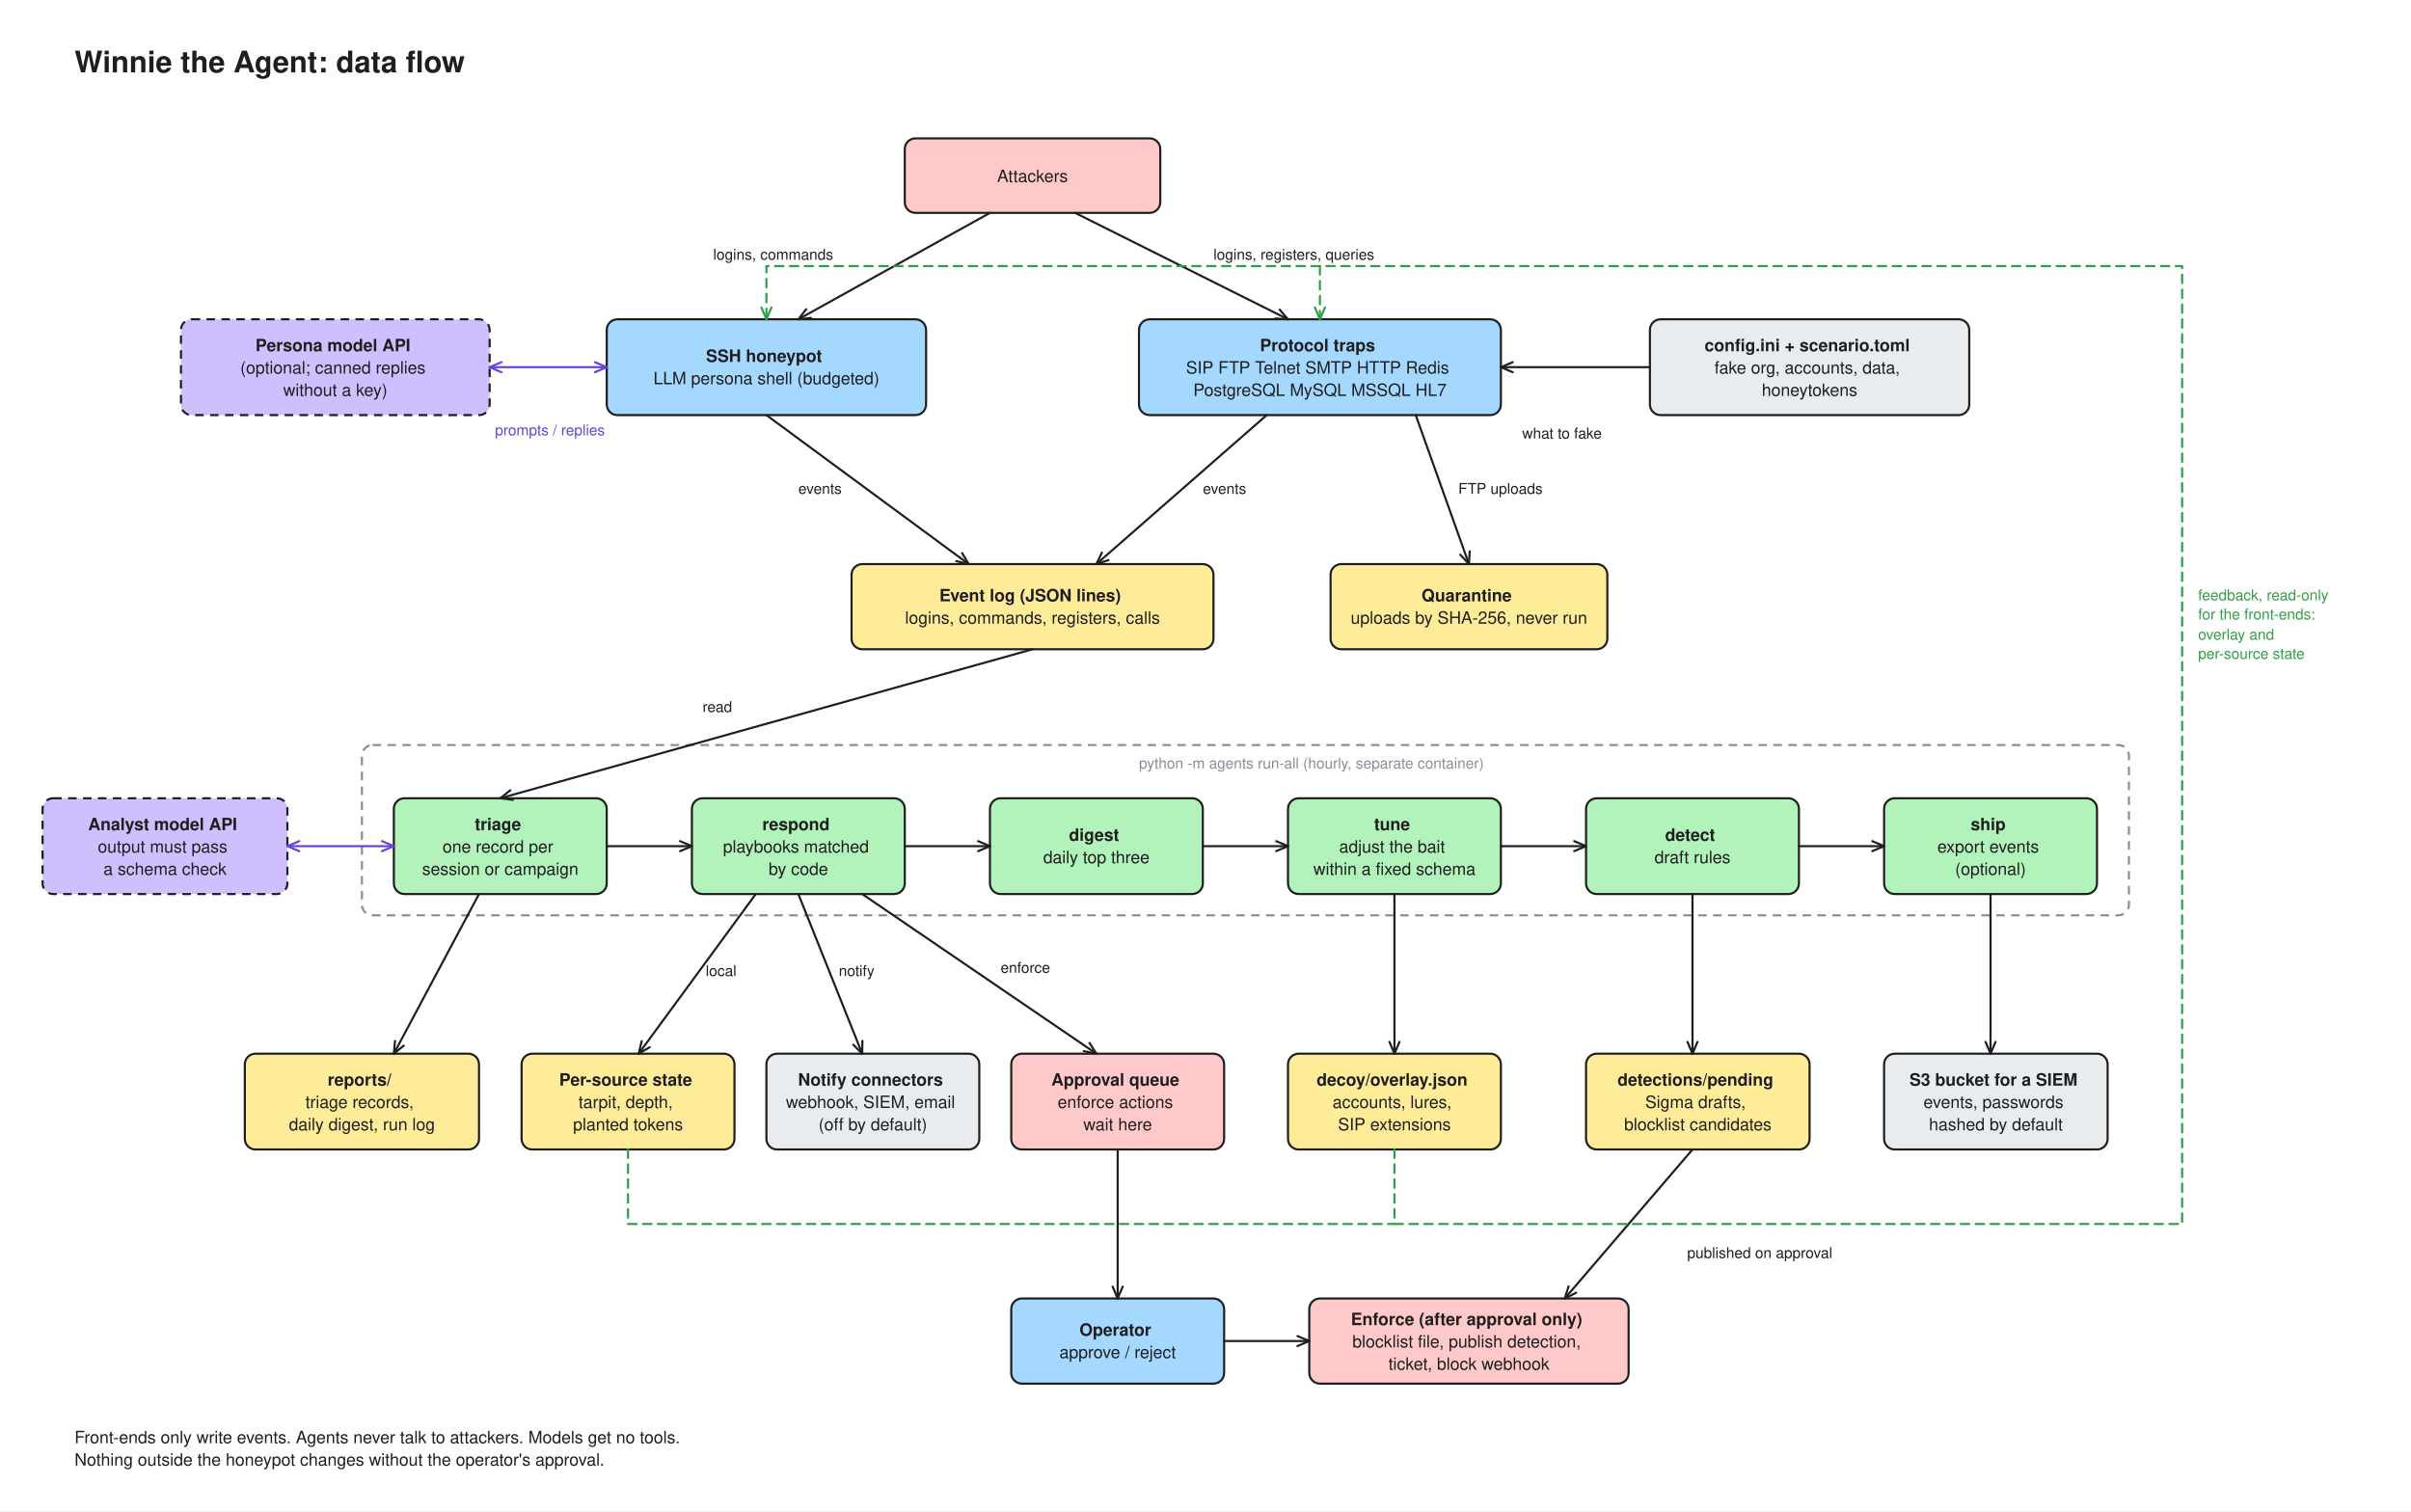
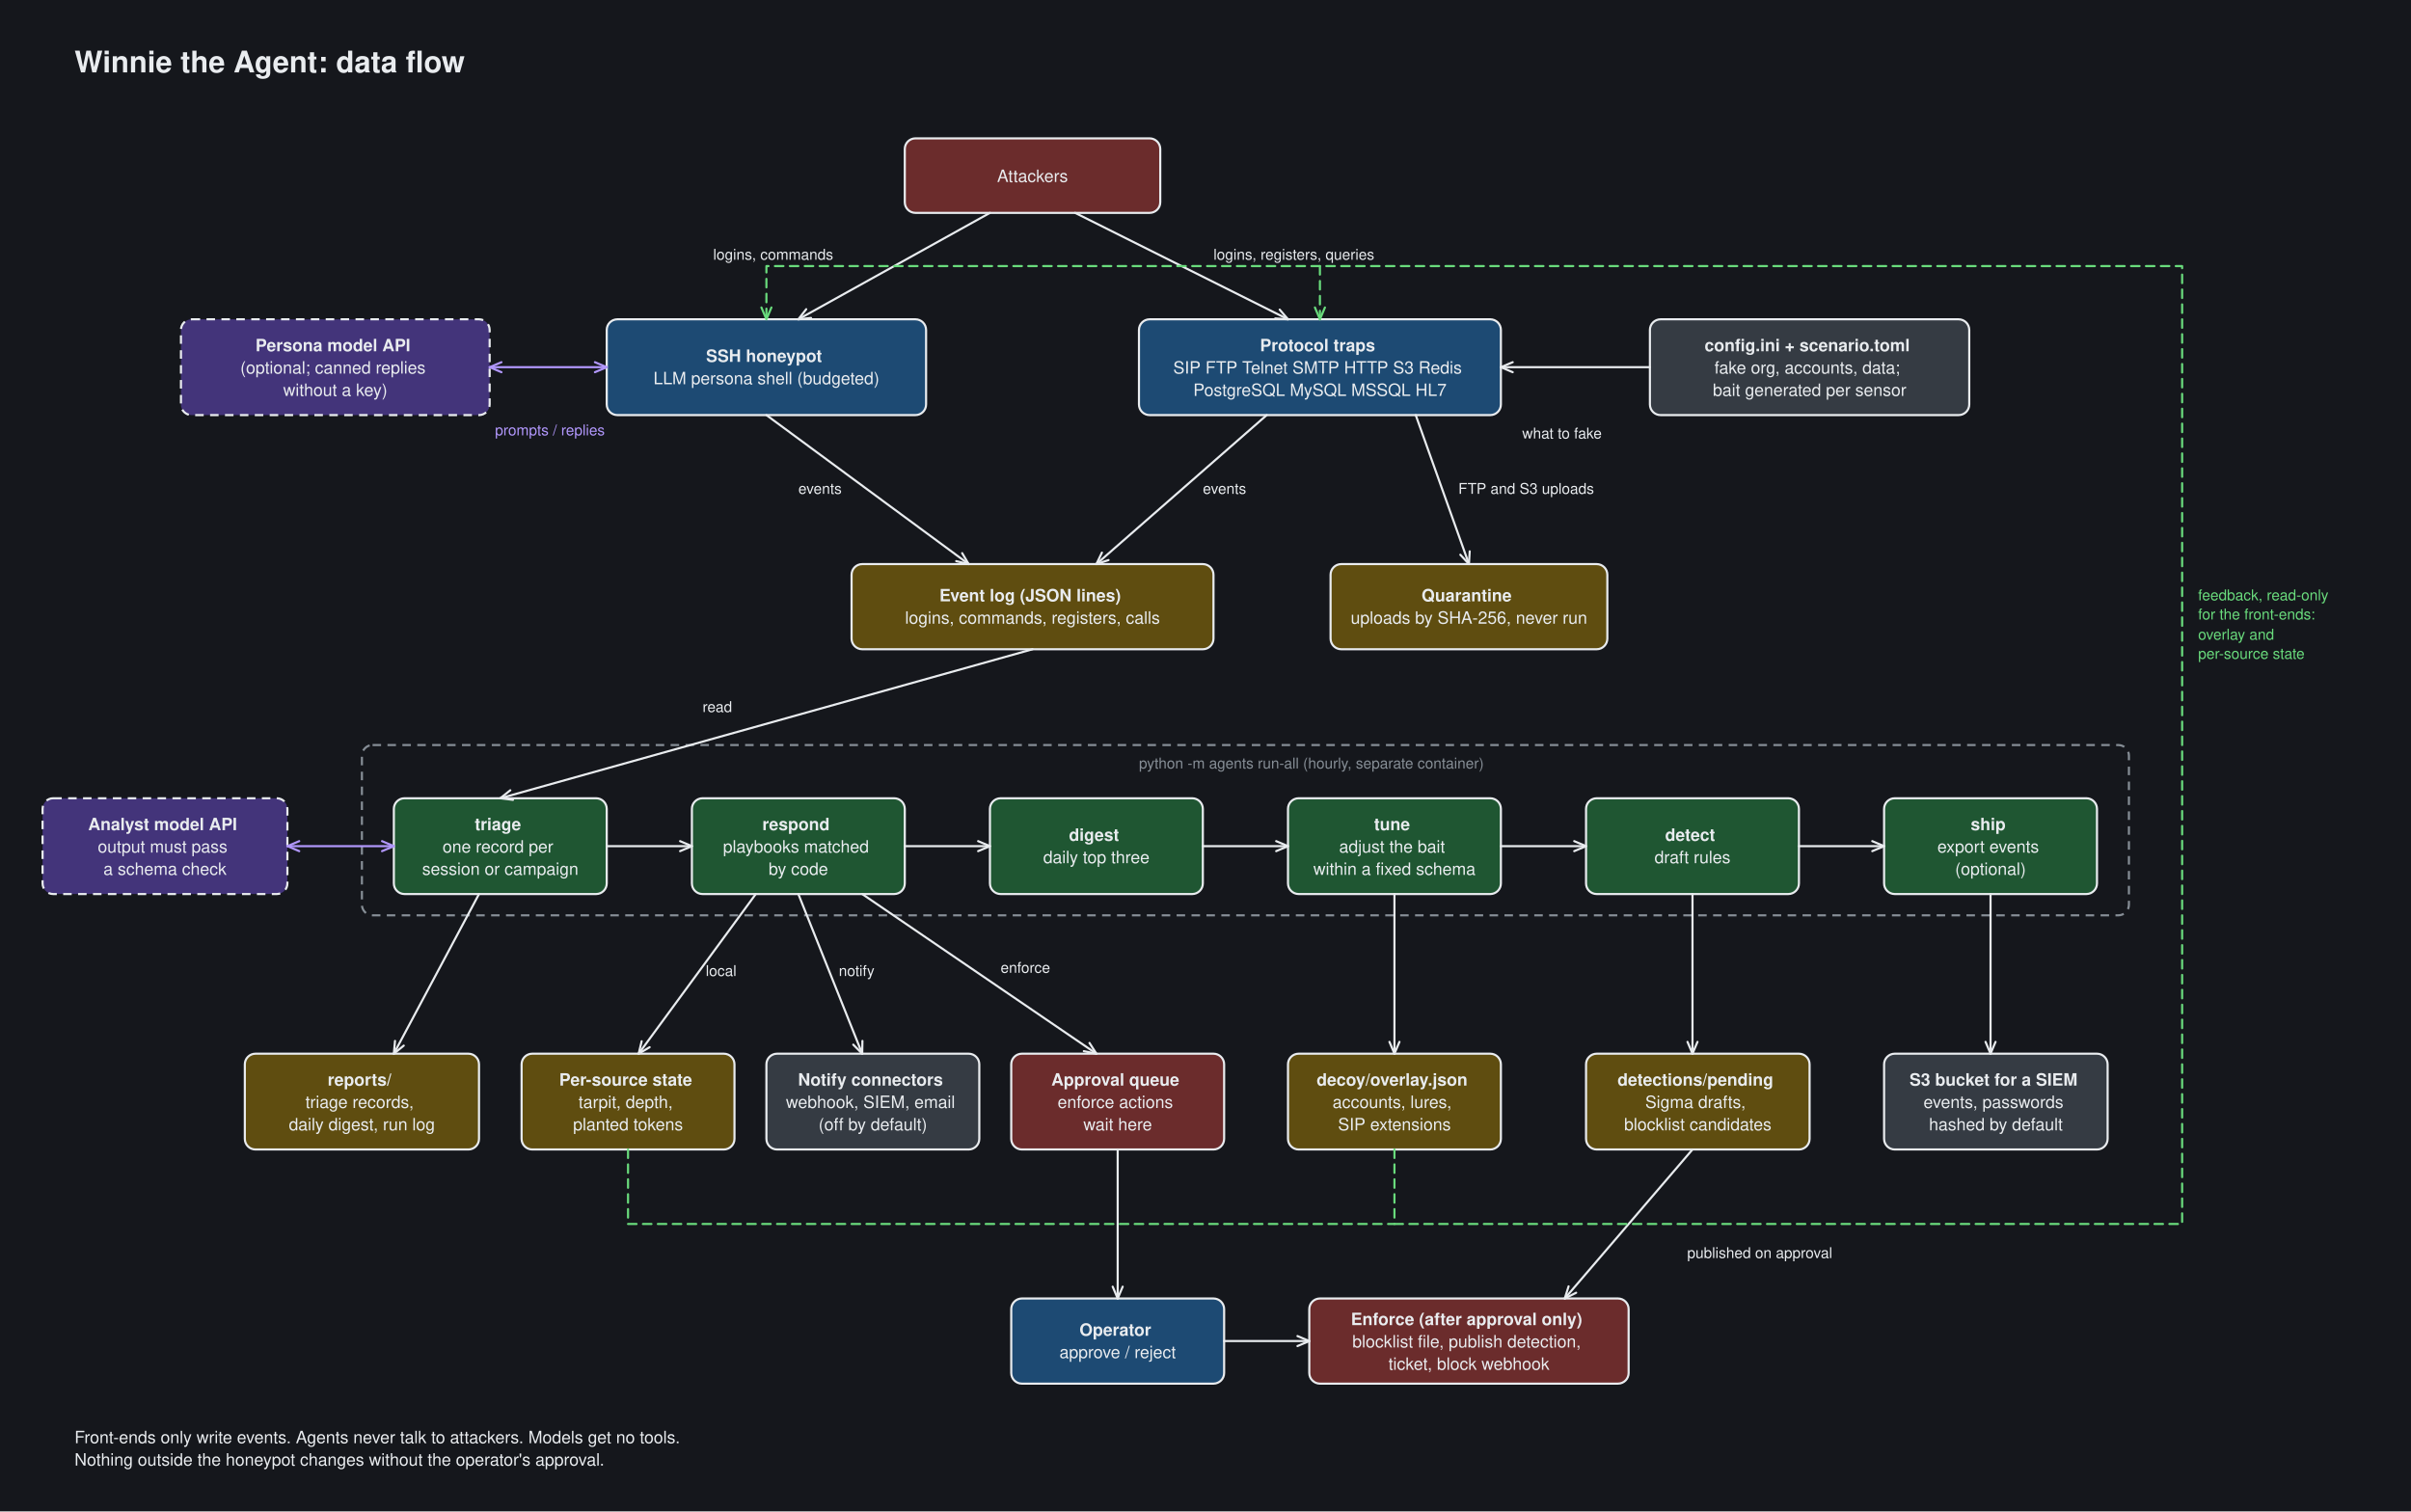
<svg xmlns="http://www.w3.org/2000/svg" viewBox="0 0 2265 1420" width="2265" height="1420" role="img" aria-labelledby="t d" font-family="-apple-system, BlinkMacSystemFont, 'Segoe UI', Helvetica, Arial, sans-serif">
-   <rect width="2265" height="1420" fill="#ffffff" />
-   <rect x="850" y="130" width="240" height="70" rx="10" fill="#ffc9c9" stroke="#1e1e1e" stroke-width="2" />
-   <rect x="570" y="300" width="300" height="90" rx="10" fill="#a5d8ff" stroke="#1e1e1e" stroke-width="2" />
-   <rect x="1070" y="300" width="340" height="90" rx="10" fill="#a5d8ff" stroke="#1e1e1e" stroke-width="2" />
-   <rect x="170" y="300" width="290" height="90" rx="10" fill="#d0bfff" stroke="#1e1e1e" stroke-width="2" stroke-dasharray="8 6" />
-   <rect x="1550" y="300" width="300" height="90" rx="10" fill="#e9ecef" stroke="#1e1e1e" stroke-width="2" />
-   <rect x="800" y="530" width="340" height="80" rx="10" fill="#ffec99" stroke="#1e1e1e" stroke-width="2" />
-   <rect x="1250" y="530" width="260" height="80" rx="10" fill="#ffec99" stroke="#1e1e1e" stroke-width="2" />
+   <rect width="2265" height="1420" fill="#15171c" />
+   <rect x="850" y="130" width="240" height="70" rx="10" fill="#6b2c2c" stroke="#e9ecef" stroke-width="2" />
+   <rect x="570" y="300" width="300" height="90" rx="10" fill="#1d4a73" stroke="#e9ecef" stroke-width="2" />
+   <rect x="1070" y="300" width="340" height="90" rx="10" fill="#1d4a73" stroke="#e9ecef" stroke-width="2" />
+   <rect x="170" y="300" width="290" height="90" rx="10" fill="#43347a" stroke="#e9ecef" stroke-width="2" stroke-dasharray="8 6" />
+   <rect x="1550" y="300" width="300" height="90" rx="10" fill="#353b43" stroke="#e9ecef" stroke-width="2" />
+   <rect x="800" y="530" width="340" height="80" rx="10" fill="#5f4d10" stroke="#e9ecef" stroke-width="2" />
+   <rect x="1250" y="530" width="260" height="80" rx="10" fill="#5f4d10" stroke="#e9ecef" stroke-width="2" />
  <rect x="340" y="700" width="1660" height="160" rx="10" fill="none" stroke="#868e96" stroke-width="2" stroke-dasharray="8 6" />
-   <rect x="370" y="750" width="200" height="90" rx="10" fill="#b2f2bb" stroke="#1e1e1e" stroke-width="2" />
-   <rect x="650" y="750" width="200" height="90" rx="10" fill="#b2f2bb" stroke="#1e1e1e" stroke-width="2" />
-   <rect x="930" y="750" width="200" height="90" rx="10" fill="#b2f2bb" stroke="#1e1e1e" stroke-width="2" />
-   <rect x="1210" y="750" width="200" height="90" rx="10" fill="#b2f2bb" stroke="#1e1e1e" stroke-width="2" />
-   <rect x="1490" y="750" width="200" height="90" rx="10" fill="#b2f2bb" stroke="#1e1e1e" stroke-width="2" />
-   <rect x="1770" y="750" width="200" height="90" rx="10" fill="#b2f2bb" stroke="#1e1e1e" stroke-width="2" />
-   <rect x="40" y="750" width="230" height="90" rx="10" fill="#d0bfff" stroke="#1e1e1e" stroke-width="2" stroke-dasharray="8 6" />
-   <rect x="230" y="990" width="220" height="90" rx="10" fill="#ffec99" stroke="#1e1e1e" stroke-width="2" />
-   <rect x="490" y="990" width="200" height="90" rx="10" fill="#ffec99" stroke="#1e1e1e" stroke-width="2" />
-   <rect x="720" y="990" width="200" height="90" rx="10" fill="#e9ecef" stroke="#1e1e1e" stroke-width="2" />
-   <rect x="950" y="990" width="200" height="90" rx="10" fill="#ffc9c9" stroke="#1e1e1e" stroke-width="2" />
-   <rect x="1210" y="990" width="200" height="90" rx="10" fill="#ffec99" stroke="#1e1e1e" stroke-width="2" />
-   <rect x="1490" y="990" width="210" height="90" rx="10" fill="#ffec99" stroke="#1e1e1e" stroke-width="2" />
-   <rect x="1770" y="990" width="210" height="90" rx="10" fill="#e9ecef" stroke="#1e1e1e" stroke-width="2" />
-   <rect x="950" y="1220" width="200" height="80" rx="10" fill="#a5d8ff" stroke="#1e1e1e" stroke-width="2" />
-   <rect x="1230" y="1220" width="300" height="80" rx="10" fill="#ffc9c9" stroke="#1e1e1e" stroke-width="2" />
-   <polyline fill="none" stroke="#1e1e1e" stroke-width="2" stroke-linejoin="round" stroke-linecap="round" points="930.0,200.0 750.0,300.0" />
-   <polyline fill="none" stroke="#1e1e1e" stroke-width="2" stroke-linecap="round" stroke-linejoin="round" points="757.4,290.5 750.0,300.0 761.9,298.7" />
-   <polyline fill="none" stroke="#1e1e1e" stroke-width="2" stroke-linejoin="round" stroke-linecap="round" points="1010.0,200.0 1210.0,300.0" />
-   <polyline fill="none" stroke="#1e1e1e" stroke-width="2" stroke-linecap="round" stroke-linejoin="round" points="1198.0,299.2 1210.0,300.0 1202.2,290.9" />
-   <polyline fill="none" stroke="#6741d9" stroke-width="2" stroke-linejoin="round" stroke-linecap="round" points="460.0,345.0 570.0,345.0" />
-   <polyline fill="none" stroke="#6741d9" stroke-width="2" stroke-linecap="round" stroke-linejoin="round" points="558.9,349.7 570.0,345.0 558.9,340.3" />
-   <polyline fill="none" stroke="#6741d9" stroke-width="2" stroke-linecap="round" stroke-linejoin="round" points="471.1,340.3 460.0,345.0 471.1,349.7" />
-   <polyline fill="none" stroke="#1e1e1e" stroke-width="2" stroke-linejoin="round" stroke-linecap="round" points="1550.0,345.0 1410.0,345.0" />
-   <polyline fill="none" stroke="#1e1e1e" stroke-width="2" stroke-linecap="round" stroke-linejoin="round" points="1421.1,340.3 1410.0,345.0 1421.1,349.7" />
-   <polyline fill="none" stroke="#1e1e1e" stroke-width="2" stroke-linejoin="round" stroke-linecap="round" points="720.0,390.0 910.0,530.0" />
-   <polyline fill="none" stroke="#1e1e1e" stroke-width="2" stroke-linecap="round" stroke-linejoin="round" points="898.3,527.2 910.0,530.0 903.9,519.7" />
-   <polyline fill="none" stroke="#1e1e1e" stroke-width="2" stroke-linejoin="round" stroke-linecap="round" points="1190.0,390.0 1030.0,530.0" />
-   <polyline fill="none" stroke="#1e1e1e" stroke-width="2" stroke-linecap="round" stroke-linejoin="round" points="1035.2,519.2 1030.0,530.0 1041.4,526.2" />
-   <polyline fill="none" stroke="#1e1e1e" stroke-width="2" stroke-linejoin="round" stroke-linecap="round" points="1330.0,390.0 1380.0,530.0" />
-   <polyline fill="none" stroke="#1e1e1e" stroke-width="2" stroke-linecap="round" stroke-linejoin="round" points="1371.9,521.2 1380.0,530.0 1380.7,518.0" />
-   <polyline fill="none" stroke="#1e1e1e" stroke-width="2" stroke-linejoin="round" stroke-linecap="round" points="970.0,610.0 470.0,750.0" />
-   <polyline fill="none" stroke="#1e1e1e" stroke-width="2" stroke-linecap="round" stroke-linejoin="round" points="479.4,742.5 470.0,750.0 481.9,751.5" />
-   <polyline fill="none" stroke="#6741d9" stroke-width="2" stroke-linejoin="round" stroke-linecap="round" points="270.0,795.0 370.0,795.0" />
-   <polyline fill="none" stroke="#6741d9" stroke-width="2" stroke-linecap="round" stroke-linejoin="round" points="358.9,799.7 370.0,795.0 358.9,790.3" />
-   <polyline fill="none" stroke="#6741d9" stroke-width="2" stroke-linecap="round" stroke-linejoin="round" points="281.1,790.3 270.0,795.0 281.1,799.7" />
-   <polyline fill="none" stroke="#1e1e1e" stroke-width="2" stroke-linejoin="round" stroke-linecap="round" points="570.0,795.0 650.0,795.0" />
-   <polyline fill="none" stroke="#1e1e1e" stroke-width="2" stroke-linecap="round" stroke-linejoin="round" points="638.9,799.7 650.0,795.0 638.9,790.3" />
-   <polyline fill="none" stroke="#1e1e1e" stroke-width="2" stroke-linejoin="round" stroke-linecap="round" points="850.0,795.0 930.0,795.0" />
-   <polyline fill="none" stroke="#1e1e1e" stroke-width="2" stroke-linecap="round" stroke-linejoin="round" points="918.9,799.7 930.0,795.0 918.9,790.3" />
-   <polyline fill="none" stroke="#1e1e1e" stroke-width="2" stroke-linejoin="round" stroke-linecap="round" points="1130.0,795.0 1210.0,795.0" />
-   <polyline fill="none" stroke="#1e1e1e" stroke-width="2" stroke-linecap="round" stroke-linejoin="round" points="1198.9,799.7 1210.0,795.0 1198.9,790.3" />
-   <polyline fill="none" stroke="#1e1e1e" stroke-width="2" stroke-linejoin="round" stroke-linecap="round" points="1410.0,795.0 1490.0,795.0" />
-   <polyline fill="none" stroke="#1e1e1e" stroke-width="2" stroke-linecap="round" stroke-linejoin="round" points="1478.9,799.7 1490.0,795.0 1478.9,790.3" />
-   <polyline fill="none" stroke="#1e1e1e" stroke-width="2" stroke-linejoin="round" stroke-linecap="round" points="1690.0,795.0 1770.0,795.0" />
-   <polyline fill="none" stroke="#1e1e1e" stroke-width="2" stroke-linecap="round" stroke-linejoin="round" points="1758.9,799.7 1770.0,795.0 1758.9,790.3" />
-   <polyline fill="none" stroke="#1e1e1e" stroke-width="2" stroke-linejoin="round" stroke-linecap="round" points="450.0,840.0 370.0,990.0" />
-   <polyline fill="none" stroke="#1e1e1e" stroke-width="2" stroke-linecap="round" stroke-linejoin="round" points="371.1,978.0 370.0,990.0 379.3,982.4" />
-   <polyline fill="none" stroke="#1e1e1e" stroke-width="2" stroke-linejoin="round" stroke-linecap="round" points="710.0,840.0 600.0,990.0" />
-   <polyline fill="none" stroke="#1e1e1e" stroke-width="2" stroke-linecap="round" stroke-linejoin="round" points="602.8,978.3 600.0,990.0 610.3,983.9" />
-   <polyline fill="none" stroke="#1e1e1e" stroke-width="2" stroke-linejoin="round" stroke-linecap="round" points="750.0,840.0 810.0,990.0" />
-   <polyline fill="none" stroke="#1e1e1e" stroke-width="2" stroke-linecap="round" stroke-linejoin="round" points="801.6,981.5 810.0,990.0 810.2,978.0" />
-   <polyline fill="none" stroke="#1e1e1e" stroke-width="2" stroke-linejoin="round" stroke-linecap="round" points="810.0,840.0 1030.0,990.0" />
-   <polyline fill="none" stroke="#1e1e1e" stroke-width="2" stroke-linecap="round" stroke-linejoin="round" points="1018.2,987.6 1030.0,990.0 1023.5,979.9" />
-   <polyline fill="none" stroke="#1e1e1e" stroke-width="2" stroke-linejoin="round" stroke-linecap="round" points="1310.0,840.0 1310.0,990.0" />
-   <polyline fill="none" stroke="#1e1e1e" stroke-width="2" stroke-linecap="round" stroke-linejoin="round" points="1305.3,978.9 1310.0,990.0 1314.7,978.9" />
-   <polyline fill="none" stroke="#1e1e1e" stroke-width="2" stroke-linejoin="round" stroke-linecap="round" points="1590.0,840.0 1590.0,990.0" />
-   <polyline fill="none" stroke="#1e1e1e" stroke-width="2" stroke-linecap="round" stroke-linejoin="round" points="1585.3,978.9 1590.0,990.0 1594.7,978.9" />
-   <polyline fill="none" stroke="#1e1e1e" stroke-width="2" stroke-linejoin="round" stroke-linecap="round" points="1870.0,840.0 1870.0,990.0" />
-   <polyline fill="none" stroke="#1e1e1e" stroke-width="2" stroke-linecap="round" stroke-linejoin="round" points="1865.3,978.9 1870.0,990.0 1874.7,978.9" />
-   <polyline fill="none" stroke="#1e1e1e" stroke-width="2" stroke-linejoin="round" stroke-linecap="round" points="1050.0,1080.0 1050.0,1220.0" />
-   <polyline fill="none" stroke="#1e1e1e" stroke-width="2" stroke-linecap="round" stroke-linejoin="round" points="1045.3,1208.9 1050.0,1220.0 1054.7,1208.9" />
-   <polyline fill="none" stroke="#1e1e1e" stroke-width="2" stroke-linejoin="round" stroke-linecap="round" points="1150.0,1260.0 1230.0,1260.0" />
-   <polyline fill="none" stroke="#1e1e1e" stroke-width="2" stroke-linecap="round" stroke-linejoin="round" points="1218.9,1264.7 1230.0,1260.0 1218.9,1255.3" />
-   <polyline fill="none" stroke="#1e1e1e" stroke-width="2" stroke-linejoin="round" stroke-linecap="round" points="1590.0,1080.0 1470.0,1220.0" />
-   <polyline fill="none" stroke="#1e1e1e" stroke-width="2" stroke-linecap="round" stroke-linejoin="round" points="1473.6,1208.6 1470.0,1220.0 1480.7,1214.6" />
-   <polyline fill="none" stroke="#2f9e44" stroke-width="2" stroke-linejoin="round" stroke-linecap="round" stroke-dasharray="8 6" points="1310.0,1080.0 1310.0,1150.0 2050.0,1150.0 2050.0,250.0 720.0,250.0 720.0,300.0" />
-   <polyline fill="none" stroke="#2f9e44" stroke-width="2" stroke-linecap="round" stroke-linejoin="round" points="715.3,288.9 720.0,300.0 724.7,288.9" />
-   <polyline fill="none" stroke="#2f9e44" stroke-width="2" stroke-linejoin="round" stroke-linecap="round" stroke-dasharray="8 6" points="590.0,1080.0 590.0,1150.0 1310.0,1150.0" />
-   <polyline fill="none" stroke="#2f9e44" stroke-width="2" stroke-linejoin="round" stroke-linecap="round" stroke-dasharray="8 6" points="1240.0,250.0 1240.0,300.0" />
-   <polyline fill="none" stroke="#2f9e44" stroke-width="2" stroke-linecap="round" stroke-linejoin="round" points="1235.3,288.9 1240.0,300.0 1244.7,288.9" />
-   <text x="70" font-size="28" fill="#1e1e1e" text-anchor="start">
+   <rect x="370" y="750" width="200" height="90" rx="10" fill="#1f5632" stroke="#e9ecef" stroke-width="2" />
+   <rect x="650" y="750" width="200" height="90" rx="10" fill="#1f5632" stroke="#e9ecef" stroke-width="2" />
+   <rect x="930" y="750" width="200" height="90" rx="10" fill="#1f5632" stroke="#e9ecef" stroke-width="2" />
+   <rect x="1210" y="750" width="200" height="90" rx="10" fill="#1f5632" stroke="#e9ecef" stroke-width="2" />
+   <rect x="1490" y="750" width="200" height="90" rx="10" fill="#1f5632" stroke="#e9ecef" stroke-width="2" />
+   <rect x="1770" y="750" width="200" height="90" rx="10" fill="#1f5632" stroke="#e9ecef" stroke-width="2" />
+   <rect x="40" y="750" width="230" height="90" rx="10" fill="#43347a" stroke="#e9ecef" stroke-width="2" stroke-dasharray="8 6" />
+   <rect x="230" y="990" width="220" height="90" rx="10" fill="#5f4d10" stroke="#e9ecef" stroke-width="2" />
+   <rect x="490" y="990" width="200" height="90" rx="10" fill="#5f4d10" stroke="#e9ecef" stroke-width="2" />
+   <rect x="720" y="990" width="200" height="90" rx="10" fill="#353b43" stroke="#e9ecef" stroke-width="2" />
+   <rect x="950" y="990" width="200" height="90" rx="10" fill="#6b2c2c" stroke="#e9ecef" stroke-width="2" />
+   <rect x="1210" y="990" width="200" height="90" rx="10" fill="#5f4d10" stroke="#e9ecef" stroke-width="2" />
+   <rect x="1490" y="990" width="210" height="90" rx="10" fill="#5f4d10" stroke="#e9ecef" stroke-width="2" />
+   <rect x="1770" y="990" width="210" height="90" rx="10" fill="#353b43" stroke="#e9ecef" stroke-width="2" />
+   <rect x="950" y="1220" width="200" height="80" rx="10" fill="#1d4a73" stroke="#e9ecef" stroke-width="2" />
+   <rect x="1230" y="1220" width="300" height="80" rx="10" fill="#6b2c2c" stroke="#e9ecef" stroke-width="2" />
+   <polyline fill="none" stroke="#e9ecef" stroke-width="2" stroke-linejoin="round" stroke-linecap="round" points="930.0,200.0 750.0,300.0" />
+   <polyline fill="none" stroke="#e9ecef" stroke-width="2" stroke-linecap="round" stroke-linejoin="round" points="757.4,290.5 750.0,300.0 761.9,298.7" />
+   <polyline fill="none" stroke="#e9ecef" stroke-width="2" stroke-linejoin="round" stroke-linecap="round" points="1010.0,200.0 1210.0,300.0" />
+   <polyline fill="none" stroke="#e9ecef" stroke-width="2" stroke-linecap="round" stroke-linejoin="round" points="1198.0,299.2 1210.0,300.0 1202.2,290.9" />
+   <polyline fill="none" stroke="#b197fc" stroke-width="2" stroke-linejoin="round" stroke-linecap="round" points="460.0,345.0 570.0,345.0" />
+   <polyline fill="none" stroke="#b197fc" stroke-width="2" stroke-linecap="round" stroke-linejoin="round" points="558.9,349.7 570.0,345.0 558.9,340.3" />
+   <polyline fill="none" stroke="#b197fc" stroke-width="2" stroke-linecap="round" stroke-linejoin="round" points="471.1,340.3 460.0,345.0 471.1,349.7" />
+   <polyline fill="none" stroke="#e9ecef" stroke-width="2" stroke-linejoin="round" stroke-linecap="round" points="1550.0,345.0 1410.0,345.0" />
+   <polyline fill="none" stroke="#e9ecef" stroke-width="2" stroke-linecap="round" stroke-linejoin="round" points="1421.1,340.3 1410.0,345.0 1421.1,349.7" />
+   <polyline fill="none" stroke="#e9ecef" stroke-width="2" stroke-linejoin="round" stroke-linecap="round" points="720.0,390.0 910.0,530.0" />
+   <polyline fill="none" stroke="#e9ecef" stroke-width="2" stroke-linecap="round" stroke-linejoin="round" points="898.3,527.2 910.0,530.0 903.9,519.7" />
+   <polyline fill="none" stroke="#e9ecef" stroke-width="2" stroke-linejoin="round" stroke-linecap="round" points="1190.0,390.0 1030.0,530.0" />
+   <polyline fill="none" stroke="#e9ecef" stroke-width="2" stroke-linecap="round" stroke-linejoin="round" points="1035.2,519.2 1030.0,530.0 1041.4,526.2" />
+   <polyline fill="none" stroke="#e9ecef" stroke-width="2" stroke-linejoin="round" stroke-linecap="round" points="1330.0,390.0 1380.0,530.0" />
+   <polyline fill="none" stroke="#e9ecef" stroke-width="2" stroke-linecap="round" stroke-linejoin="round" points="1371.9,521.2 1380.0,530.0 1380.7,518.0" />
+   <polyline fill="none" stroke="#e9ecef" stroke-width="2" stroke-linejoin="round" stroke-linecap="round" points="970.0,610.0 470.0,750.0" />
+   <polyline fill="none" stroke="#e9ecef" stroke-width="2" stroke-linecap="round" stroke-linejoin="round" points="479.4,742.5 470.0,750.0 481.9,751.5" />
+   <polyline fill="none" stroke="#b197fc" stroke-width="2" stroke-linejoin="round" stroke-linecap="round" points="270.0,795.0 370.0,795.0" />
+   <polyline fill="none" stroke="#b197fc" stroke-width="2" stroke-linecap="round" stroke-linejoin="round" points="358.9,799.7 370.0,795.0 358.9,790.3" />
+   <polyline fill="none" stroke="#b197fc" stroke-width="2" stroke-linecap="round" stroke-linejoin="round" points="281.1,790.3 270.0,795.0 281.1,799.7" />
+   <polyline fill="none" stroke="#e9ecef" stroke-width="2" stroke-linejoin="round" stroke-linecap="round" points="570.0,795.0 650.0,795.0" />
+   <polyline fill="none" stroke="#e9ecef" stroke-width="2" stroke-linecap="round" stroke-linejoin="round" points="638.9,799.7 650.0,795.0 638.9,790.3" />
+   <polyline fill="none" stroke="#e9ecef" stroke-width="2" stroke-linejoin="round" stroke-linecap="round" points="850.0,795.0 930.0,795.0" />
+   <polyline fill="none" stroke="#e9ecef" stroke-width="2" stroke-linecap="round" stroke-linejoin="round" points="918.9,799.7 930.0,795.0 918.9,790.3" />
+   <polyline fill="none" stroke="#e9ecef" stroke-width="2" stroke-linejoin="round" stroke-linecap="round" points="1130.0,795.0 1210.0,795.0" />
+   <polyline fill="none" stroke="#e9ecef" stroke-width="2" stroke-linecap="round" stroke-linejoin="round" points="1198.9,799.7 1210.0,795.0 1198.9,790.3" />
+   <polyline fill="none" stroke="#e9ecef" stroke-width="2" stroke-linejoin="round" stroke-linecap="round" points="1410.0,795.0 1490.0,795.0" />
+   <polyline fill="none" stroke="#e9ecef" stroke-width="2" stroke-linecap="round" stroke-linejoin="round" points="1478.9,799.7 1490.0,795.0 1478.9,790.3" />
+   <polyline fill="none" stroke="#e9ecef" stroke-width="2" stroke-linejoin="round" stroke-linecap="round" points="1690.0,795.0 1770.0,795.0" />
+   <polyline fill="none" stroke="#e9ecef" stroke-width="2" stroke-linecap="round" stroke-linejoin="round" points="1758.9,799.7 1770.0,795.0 1758.9,790.3" />
+   <polyline fill="none" stroke="#e9ecef" stroke-width="2" stroke-linejoin="round" stroke-linecap="round" points="450.0,840.0 370.0,990.0" />
+   <polyline fill="none" stroke="#e9ecef" stroke-width="2" stroke-linecap="round" stroke-linejoin="round" points="371.1,978.0 370.0,990.0 379.3,982.4" />
+   <polyline fill="none" stroke="#e9ecef" stroke-width="2" stroke-linejoin="round" stroke-linecap="round" points="710.0,840.0 600.0,990.0" />
+   <polyline fill="none" stroke="#e9ecef" stroke-width="2" stroke-linecap="round" stroke-linejoin="round" points="602.8,978.3 600.0,990.0 610.3,983.9" />
+   <polyline fill="none" stroke="#e9ecef" stroke-width="2" stroke-linejoin="round" stroke-linecap="round" points="750.0,840.0 810.0,990.0" />
+   <polyline fill="none" stroke="#e9ecef" stroke-width="2" stroke-linecap="round" stroke-linejoin="round" points="801.6,981.5 810.0,990.0 810.2,978.0" />
+   <polyline fill="none" stroke="#e9ecef" stroke-width="2" stroke-linejoin="round" stroke-linecap="round" points="810.0,840.0 1030.0,990.0" />
+   <polyline fill="none" stroke="#e9ecef" stroke-width="2" stroke-linecap="round" stroke-linejoin="round" points="1018.2,987.6 1030.0,990.0 1023.5,979.9" />
+   <polyline fill="none" stroke="#e9ecef" stroke-width="2" stroke-linejoin="round" stroke-linecap="round" points="1310.0,840.0 1310.0,990.0" />
+   <polyline fill="none" stroke="#e9ecef" stroke-width="2" stroke-linecap="round" stroke-linejoin="round" points="1305.3,978.9 1310.0,990.0 1314.7,978.9" />
+   <polyline fill="none" stroke="#e9ecef" stroke-width="2" stroke-linejoin="round" stroke-linecap="round" points="1590.0,840.0 1590.0,990.0" />
+   <polyline fill="none" stroke="#e9ecef" stroke-width="2" stroke-linecap="round" stroke-linejoin="round" points="1585.3,978.9 1590.0,990.0 1594.7,978.9" />
+   <polyline fill="none" stroke="#e9ecef" stroke-width="2" stroke-linejoin="round" stroke-linecap="round" points="1870.0,840.0 1870.0,990.0" />
+   <polyline fill="none" stroke="#e9ecef" stroke-width="2" stroke-linecap="round" stroke-linejoin="round" points="1865.3,978.9 1870.0,990.0 1874.7,978.9" />
+   <polyline fill="none" stroke="#e9ecef" stroke-width="2" stroke-linejoin="round" stroke-linecap="round" points="1050.0,1080.0 1050.0,1220.0" />
+   <polyline fill="none" stroke="#e9ecef" stroke-width="2" stroke-linecap="round" stroke-linejoin="round" points="1045.3,1208.9 1050.0,1220.0 1054.7,1208.9" />
+   <polyline fill="none" stroke="#e9ecef" stroke-width="2" stroke-linejoin="round" stroke-linecap="round" points="1150.0,1260.0 1230.0,1260.0" />
+   <polyline fill="none" stroke="#e9ecef" stroke-width="2" stroke-linecap="round" stroke-linejoin="round" points="1218.9,1264.7 1230.0,1260.0 1218.9,1255.3" />
+   <polyline fill="none" stroke="#e9ecef" stroke-width="2" stroke-linejoin="round" stroke-linecap="round" points="1590.0,1080.0 1470.0,1220.0" />
+   <polyline fill="none" stroke="#e9ecef" stroke-width="2" stroke-linecap="round" stroke-linejoin="round" points="1473.6,1208.6 1470.0,1220.0 1480.7,1214.6" />
+   <polyline fill="none" stroke="#69db7c" stroke-width="2" stroke-linejoin="round" stroke-linecap="round" stroke-dasharray="8 6" points="1310.0,1080.0 1310.0,1150.0 2050.0,1150.0 2050.0,250.0 720.0,250.0 720.0,300.0" />
+   <polyline fill="none" stroke="#69db7c" stroke-width="2" stroke-linecap="round" stroke-linejoin="round" points="715.3,288.9 720.0,300.0 724.7,288.9" />
+   <polyline fill="none" stroke="#69db7c" stroke-width="2" stroke-linejoin="round" stroke-linecap="round" stroke-dasharray="8 6" points="590.0,1080.0 590.0,1150.0 1310.0,1150.0" />
+   <polyline fill="none" stroke="#69db7c" stroke-width="2" stroke-linejoin="round" stroke-linecap="round" stroke-dasharray="8 6" points="1240.0,250.0 1240.0,300.0" />
+   <polyline fill="none" stroke="#69db7c" stroke-width="2" stroke-linecap="round" stroke-linejoin="round" points="1235.3,288.9 1240.0,300.0 1244.7,288.9" />
+   <text x="70" font-size="28" fill="#e9ecef" text-anchor="start">
    <tspan x="70" y="68" font-weight="600">Winnie the Agent: data flow</tspan>
  </text>
-   <text x="970" font-size="16" fill="#1e1e1e" text-anchor="middle">
+   <text x="970" font-size="16" fill="#e9ecef" text-anchor="middle">
    <tspan x="970" y="171">Attackers</tspan>
  </text>
-   <text x="720" font-size="16" fill="#1e1e1e" text-anchor="middle">
+   <text x="720" font-size="16" fill="#e9ecef" text-anchor="middle">
    <tspan x="720" y="340" font-weight="600">SSH honeypot</tspan>
    <tspan x="720" y="361">LLM persona shell (budgeted)</tspan>
  </text>
-   <text x="1240" font-size="16" fill="#1e1e1e" text-anchor="middle">
+   <text x="1240" font-size="16" fill="#e9ecef" text-anchor="middle">
    <tspan x="1240" y="330" font-weight="600">Protocol traps</tspan>
-     <tspan x="1240" y="351">SIP FTP Telnet SMTP HTTP Redis</tspan>
+     <tspan x="1240" y="351">SIP FTP Telnet SMTP HTTP S3 Redis</tspan>
    <tspan x="1240" y="372">PostgreSQL MySQL MSSQL HL7</tspan>
  </text>
-   <text x="315" font-size="16" fill="#1e1e1e" text-anchor="middle">
+   <text x="315" font-size="16" fill="#e9ecef" text-anchor="middle">
    <tspan x="315" y="330" font-weight="600">Persona model API</tspan>
    <tspan x="315" y="351">(optional; canned replies</tspan>
    <tspan x="315" y="372">without a key)</tspan>
  </text>
-   <text x="1700" font-size="16" fill="#1e1e1e" text-anchor="middle">
+   <text x="1700" font-size="16" fill="#e9ecef" text-anchor="middle">
    <tspan x="1700" y="330" font-weight="600">config.ini + scenario.toml</tspan>
-     <tspan x="1700" y="351">fake org, accounts, data,</tspan>
-     <tspan x="1700" y="372">honeytokens</tspan>
-   </text>
-   <text x="970" font-size="16" fill="#1e1e1e" text-anchor="middle">
+     <tspan x="1700" y="351">fake org, accounts, data;</tspan>
+     <tspan x="1700" y="372">bait generated per sensor</tspan>
+   </text>
+   <text x="970" font-size="16" fill="#e9ecef" text-anchor="middle">
    <tspan x="970" y="565" font-weight="600">Event log (JSON lines)</tspan>
    <tspan x="970" y="586">logins, commands, registers, calls</tspan>
  </text>
-   <text x="1380" font-size="16" fill="#1e1e1e" text-anchor="middle">
+   <text x="1380" font-size="16" fill="#e9ecef" text-anchor="middle">
    <tspan x="1380" y="565" font-weight="600">Quarantine</tspan>
    <tspan x="1380" y="586">uploads by SHA-256, never run</tspan>
  </text>
  <text x="1070" font-size="14" fill="#868e96" text-anchor="start">
    <tspan x="1070" y="722">python -m agents run-all (hourly, separate container)</tspan>
  </text>
-   <text x="470" font-size="16" fill="#1e1e1e" text-anchor="middle">
+   <text x="470" font-size="16" fill="#e9ecef" text-anchor="middle">
    <tspan x="470" y="780" font-weight="600">triage</tspan>
    <tspan x="470" y="801">one record per</tspan>
    <tspan x="470" y="822">session or campaign</tspan>
  </text>
-   <text x="750" font-size="16" fill="#1e1e1e" text-anchor="middle">
+   <text x="750" font-size="16" fill="#e9ecef" text-anchor="middle">
    <tspan x="750" y="780" font-weight="600">respond</tspan>
    <tspan x="750" y="801">playbooks matched</tspan>
    <tspan x="750" y="822">by code</tspan>
  </text>
-   <text x="1030" font-size="16" fill="#1e1e1e" text-anchor="middle">
+   <text x="1030" font-size="16" fill="#e9ecef" text-anchor="middle">
    <tspan x="1030" y="790" font-weight="600">digest</tspan>
    <tspan x="1030" y="811">daily top three</tspan>
  </text>
-   <text x="1310" font-size="16" fill="#1e1e1e" text-anchor="middle">
+   <text x="1310" font-size="16" fill="#e9ecef" text-anchor="middle">
    <tspan x="1310" y="780" font-weight="600">tune</tspan>
    <tspan x="1310" y="801">adjust the bait</tspan>
    <tspan x="1310" y="822">within a fixed schema</tspan>
  </text>
-   <text x="1590" font-size="16" fill="#1e1e1e" text-anchor="middle">
+   <text x="1590" font-size="16" fill="#e9ecef" text-anchor="middle">
    <tspan x="1590" y="790" font-weight="600">detect</tspan>
    <tspan x="1590" y="811">draft rules</tspan>
  </text>
-   <text x="1870" font-size="16" fill="#1e1e1e" text-anchor="middle">
+   <text x="1870" font-size="16" fill="#e9ecef" text-anchor="middle">
    <tspan x="1870" y="780" font-weight="600">ship</tspan>
    <tspan x="1870" y="801">export events</tspan>
    <tspan x="1870" y="822">(optional)</tspan>
  </text>
-   <text x="155" font-size="16" fill="#1e1e1e" text-anchor="middle">
+   <text x="155" font-size="16" fill="#e9ecef" text-anchor="middle">
    <tspan x="155" y="780" font-weight="600">Analyst model API</tspan>
    <tspan x="155" y="801">output must pass</tspan>
    <tspan x="155" y="822">a schema check</tspan>
  </text>
-   <text x="340" font-size="16" fill="#1e1e1e" text-anchor="middle">
+   <text x="340" font-size="16" fill="#e9ecef" text-anchor="middle">
    <tspan x="340" y="1020" font-weight="600">reports/</tspan>
    <tspan x="340" y="1041">triage records,</tspan>
    <tspan x="340" y="1062">daily digest, run log</tspan>
  </text>
-   <text x="590" font-size="16" fill="#1e1e1e" text-anchor="middle">
+   <text x="590" font-size="16" fill="#e9ecef" text-anchor="middle">
    <tspan x="590" y="1020" font-weight="600">Per-source state</tspan>
    <tspan x="590" y="1041">tarpit, depth,</tspan>
    <tspan x="590" y="1062">planted tokens</tspan>
  </text>
-   <text x="820" font-size="16" fill="#1e1e1e" text-anchor="middle">
+   <text x="820" font-size="16" fill="#e9ecef" text-anchor="middle">
    <tspan x="820" y="1020" font-weight="600">Notify connectors</tspan>
    <tspan x="820" y="1041">webhook, SIEM, email</tspan>
    <tspan x="820" y="1062">(off by default)</tspan>
  </text>
-   <text x="1050" font-size="16" fill="#1e1e1e" text-anchor="middle">
+   <text x="1050" font-size="16" fill="#e9ecef" text-anchor="middle">
    <tspan x="1050" y="1020" font-weight="600">Approval queue</tspan>
    <tspan x="1050" y="1041">enforce actions</tspan>
    <tspan x="1050" y="1062">wait here</tspan>
  </text>
-   <text x="1310" font-size="16" fill="#1e1e1e" text-anchor="middle">
+   <text x="1310" font-size="16" fill="#e9ecef" text-anchor="middle">
    <tspan x="1310" y="1020" font-weight="600">decoy/overlay.json</tspan>
    <tspan x="1310" y="1041">accounts, lures,</tspan>
    <tspan x="1310" y="1062">SIP extensions</tspan>
  </text>
-   <text x="1595" font-size="16" fill="#1e1e1e" text-anchor="middle">
+   <text x="1595" font-size="16" fill="#e9ecef" text-anchor="middle">
    <tspan x="1595" y="1020" font-weight="600">detections/pending</tspan>
    <tspan x="1595" y="1041">Sigma drafts,</tspan>
    <tspan x="1595" y="1062">blocklist candidates</tspan>
  </text>
-   <text x="1875" font-size="16" fill="#1e1e1e" text-anchor="middle">
+   <text x="1875" font-size="16" fill="#e9ecef" text-anchor="middle">
    <tspan x="1875" y="1020" font-weight="600">S3 bucket for a SIEM</tspan>
    <tspan x="1875" y="1041">events, passwords</tspan>
    <tspan x="1875" y="1062">hashed by default</tspan>
  </text>
-   <text x="1050" font-size="16" fill="#1e1e1e" text-anchor="middle">
+   <text x="1050" font-size="16" fill="#e9ecef" text-anchor="middle">
    <tspan x="1050" y="1255" font-weight="600">Operator</tspan>
    <tspan x="1050" y="1276">approve / reject</tspan>
  </text>
-   <text x="1380" font-size="16" fill="#1e1e1e" text-anchor="middle">
+   <text x="1380" font-size="16" fill="#e9ecef" text-anchor="middle">
    <tspan x="1380" y="1245" font-weight="600">Enforce (after approval only)</tspan>
    <tspan x="1380" y="1266">blocklist file, publish detection,</tspan>
    <tspan x="1380" y="1287">ticket, block webhook</tspan>
  </text>
-   <text x="670" font-size="14" fill="#1e1e1e" text-anchor="start">
+   <text x="670" font-size="14" fill="#e9ecef" text-anchor="start">
    <tspan x="670" y="244">logins, commands</tspan>
  </text>
-   <text x="1140" font-size="14" fill="#1e1e1e" text-anchor="start">
+   <text x="1140" font-size="14" fill="#e9ecef" text-anchor="start">
    <tspan x="1140" y="244">logins, registers, queries</tspan>
  </text>
-   <text x="465" font-size="14" fill="#6741d9" text-anchor="start">
+   <text x="465" font-size="14" fill="#b197fc" text-anchor="start">
    <tspan x="465" y="409">prompts / replies</tspan>
  </text>
-   <text x="1430" font-size="14" fill="#1e1e1e" text-anchor="start">
+   <text x="1430" font-size="14" fill="#e9ecef" text-anchor="start">
    <tspan x="1430" y="412">what to fake</tspan>
  </text>
-   <text x="750" font-size="14" fill="#1e1e1e" text-anchor="start">
+   <text x="750" font-size="14" fill="#e9ecef" text-anchor="start">
    <tspan x="750" y="464">events</tspan>
  </text>
-   <text x="1130" font-size="14" fill="#1e1e1e" text-anchor="start">
+   <text x="1130" font-size="14" fill="#e9ecef" text-anchor="start">
    <tspan x="1130" y="464">events</tspan>
  </text>
-   <text x="1370" font-size="14" fill="#1e1e1e" text-anchor="start">
-     <tspan x="1370" y="464">FTP uploads</tspan>
-   </text>
-   <text x="660" font-size="14" fill="#1e1e1e" text-anchor="start">
+   <text x="1370" font-size="14" fill="#e9ecef" text-anchor="start">
+     <tspan x="1370" y="464">FTP and S3 uploads</tspan>
+   </text>
+   <text x="660" font-size="14" fill="#e9ecef" text-anchor="start">
    <tspan x="660" y="669">read</tspan>
  </text>
-   <text x="663" font-size="14" fill="#1e1e1e" text-anchor="start">
+   <text x="663" font-size="14" fill="#e9ecef" text-anchor="start">
    <tspan x="663" y="917">local</tspan>
  </text>
-   <text x="788" font-size="14" fill="#1e1e1e" text-anchor="start">
+   <text x="788" font-size="14" fill="#e9ecef" text-anchor="start">
    <tspan x="788" y="917">notify</tspan>
  </text>
-   <text x="940" font-size="14" fill="#1e1e1e" text-anchor="start">
+   <text x="940" font-size="14" fill="#e9ecef" text-anchor="start">
    <tspan x="940" y="914">enforce</tspan>
  </text>
-   <text x="1585" font-size="14" fill="#1e1e1e" text-anchor="start">
+   <text x="1585" font-size="14" fill="#e9ecef" text-anchor="start">
    <tspan x="1585" y="1182">published on approval</tspan>
  </text>
-   <text x="2065" font-size="14" fill="#2f9e44" text-anchor="start">
+   <text x="2065" font-size="14" fill="#69db7c" text-anchor="start">
    <tspan x="2065" y="564">feedback, read-only</tspan>
    <tspan x="2065" y="582">for the front-ends:</tspan>
    <tspan x="2065" y="601">overlay and</tspan>
    <tspan x="2065" y="619">per-source state</tspan>
  </text>
-   <text x="70" font-size="16" fill="#1e1e1e" text-anchor="start">
+   <text x="70" font-size="16" fill="#e9ecef" text-anchor="start">
    <tspan x="70" y="1356">Front-ends only write events. Agents never talk to attackers. Models get no tools.</tspan>
    <tspan x="70" y="1377">Nothing outside the honeypot changes without the operator's approval.</tspan>
  </text>
</svg>
